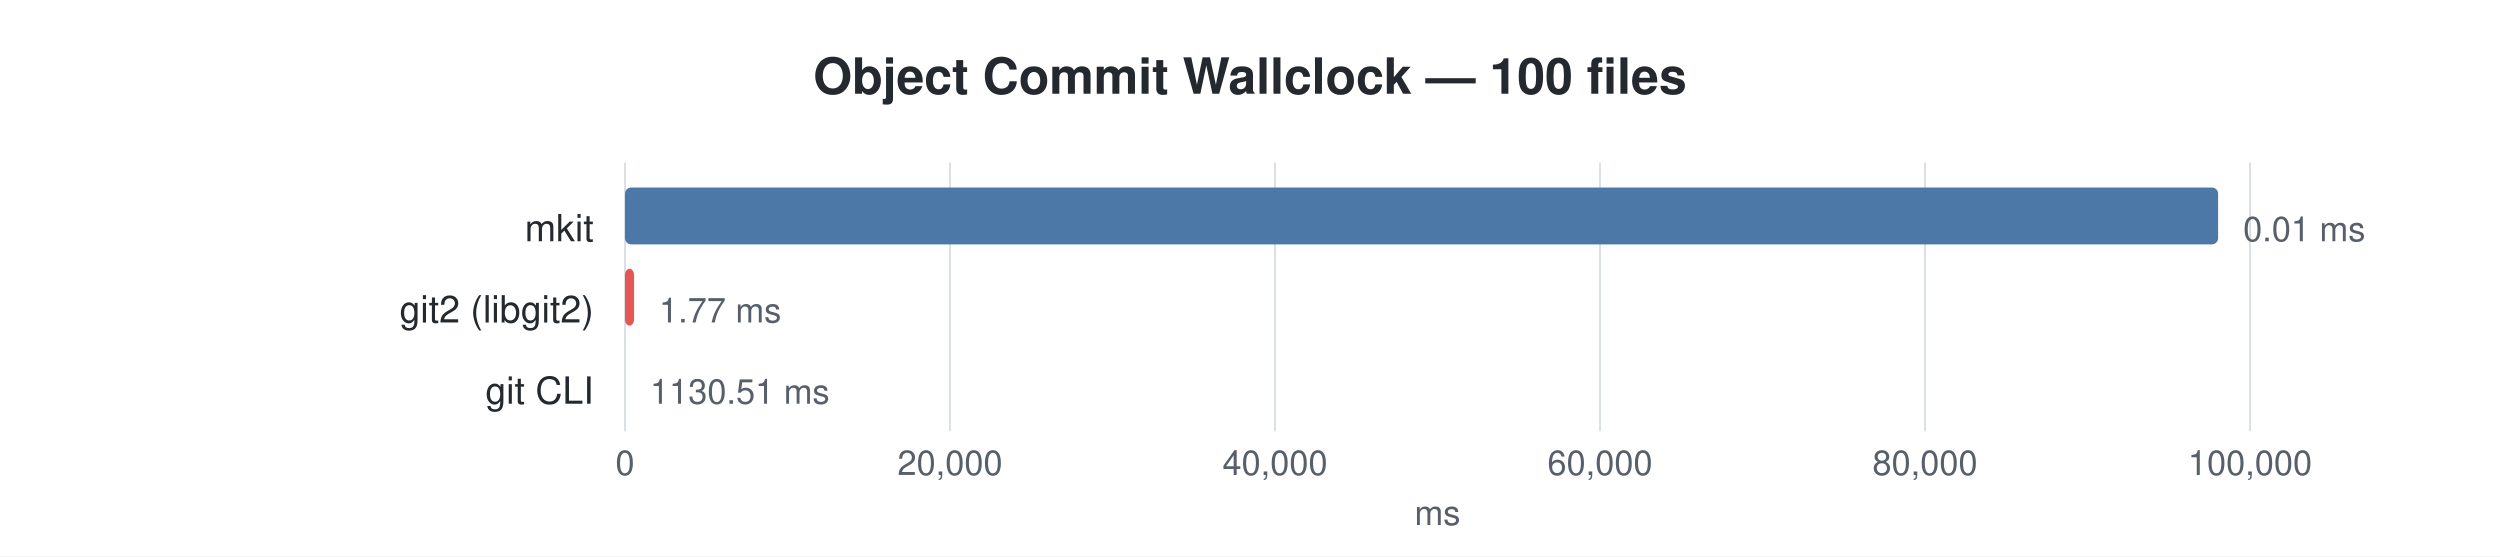
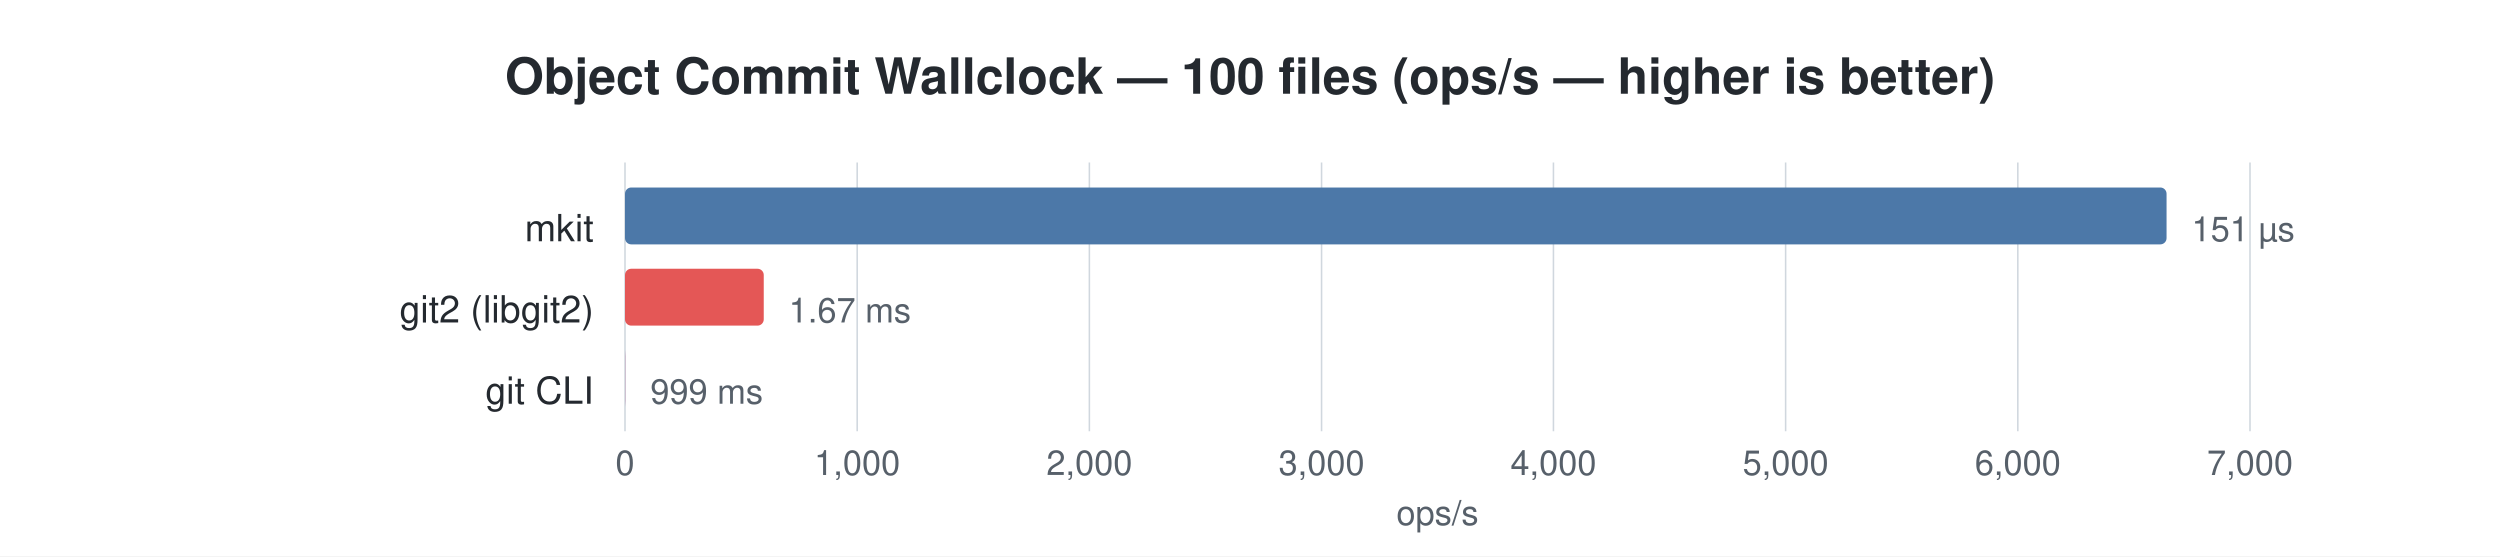
<svg xmlns="http://www.w3.org/2000/svg" width="800" height="178" viewBox="0 0 800 178">
  <style>
text { font-family: -apple-system, BlinkMacSystemFont, "Segoe UI", Helvetica, Arial, sans-serif; }
.title { font-size: 16px; font-weight: 600; fill: #24292f; }
.label { font-size: 12px; fill: #24292f; }
.value { font-size: 11px; fill: #57606a; }
.axis-label { font-size: 11px; fill: #57606a; }
.grid { stroke: #d0d7de; stroke-width: 0.5; }
</style>
  <rect width="100%" height="100%" fill="white" />
-   <text x="400.0" y="30" text-anchor="middle" class="title">Object Commit Wallclock — 100 files</text>
+   <text x="400.0" y="30" text-anchor="middle" class="title">Object Commit Wallclock — 100 files (ops/s — higher is better)</text>
  <line x1="200.0" y1="52.0" x2="200.0" y2="138.0" class="grid" />
  <text x="200.0" y="152.0" text-anchor="middle" class="axis-label">0</text>
-   <line x1="304.0" y1="52.0" x2="304.0" y2="138.0" class="grid" />
-   <text x="304.0" y="152.0" text-anchor="middle" class="axis-label">20,000</text>
-   <line x1="408.0" y1="52.0" x2="408.0" y2="138.0" class="grid" />
-   <text x="408.0" y="152.0" text-anchor="middle" class="axis-label">40,000</text>
-   <line x1="512.0" y1="52.0" x2="512.0" y2="138.0" class="grid" />
-   <text x="512.0" y="152.0" text-anchor="middle" class="axis-label">60,000</text>
-   <line x1="616.0" y1="52.0" x2="616.0" y2="138.0" class="grid" />
-   <text x="616.0" y="152.0" text-anchor="middle" class="axis-label">80,000</text>
+   <line x1="274.3" y1="52.0" x2="274.3" y2="138.0" class="grid" />
+   <text x="274.3" y="152.0" text-anchor="middle" class="axis-label">1,000</text>
+   <line x1="348.6" y1="52.0" x2="348.6" y2="138.0" class="grid" />
+   <text x="348.6" y="152.0" text-anchor="middle" class="axis-label">2,000</text>
+   <line x1="422.9" y1="52.0" x2="422.9" y2="138.0" class="grid" />
+   <text x="422.9" y="152.0" text-anchor="middle" class="axis-label">3,000</text>
+   <line x1="497.1" y1="52.0" x2="497.1" y2="138.0" class="grid" />
+   <text x="497.1" y="152.0" text-anchor="middle" class="axis-label">4,000</text>
+   <line x1="571.4" y1="52.0" x2="571.4" y2="138.0" class="grid" />
+   <text x="571.4" y="152.0" text-anchor="middle" class="axis-label">5,000</text>
+   <line x1="645.7" y1="52.0" x2="645.7" y2="138.0" class="grid" />
+   <text x="645.7" y="152.0" text-anchor="middle" class="axis-label">6,000</text>
  <line x1="720.0" y1="52.0" x2="720.0" y2="138.0" class="grid" />
-   <text x="720.0" y="152.0" text-anchor="middle" class="axis-label">100,000</text>
-   <text x="460.0" y="168.0" text-anchor="middle" class="axis-label">ms</text>
+   <text x="720.0" y="152.0" text-anchor="middle" class="axis-label">7,000</text>
+   <text x="460.0" y="168.0" text-anchor="middle" class="axis-label">ops/s</text>
  <text x="190.0" y="77.2" text-anchor="end" class="label">mkit</text>
-   <rect x="200.0" y="60.0" width="509.8" height="18.2" rx="2" fill="#4C78A8" />
-   <text x="717.8" y="77.2" class="value">0.01 ms</text>
+   <rect x="200.0" y="60.0" width="493.3" height="18.2" rx="2" fill="#4C78A8" />
+   <text x="701.3" y="77.2" class="value">151 µs</text>
  <text x="190.0" y="103.2" text-anchor="end" class="label">git2 (libgit2)</text>
-   <rect x="200.0" y="86.0" width="2.9" height="18.2" rx="2" fill="#E45756" />
-   <text x="210.9" y="103.2" class="value">1.77 ms</text>
+   <rect x="200.0" y="86.0" width="44.4" height="18.2" rx="2" fill="#E45756" />
+   <text x="252.4" y="103.2" class="value">1.67 ms</text>
  <text x="190.0" y="129.2" text-anchor="end" class="label">git CLI</text>
-   <rect x="200.0" y="112.0" width="0.0" height="18.2" rx="2" fill="#B279A2" />
-   <text x="208.0" y="129.2" class="value">1130.51 ms</text>
+   <rect x="200.0" y="112.0" width="0.1" height="18.2" rx="2" fill="#B279A2" />
+   <text x="208.1" y="129.2" class="value">999 ms</text>
</svg>
